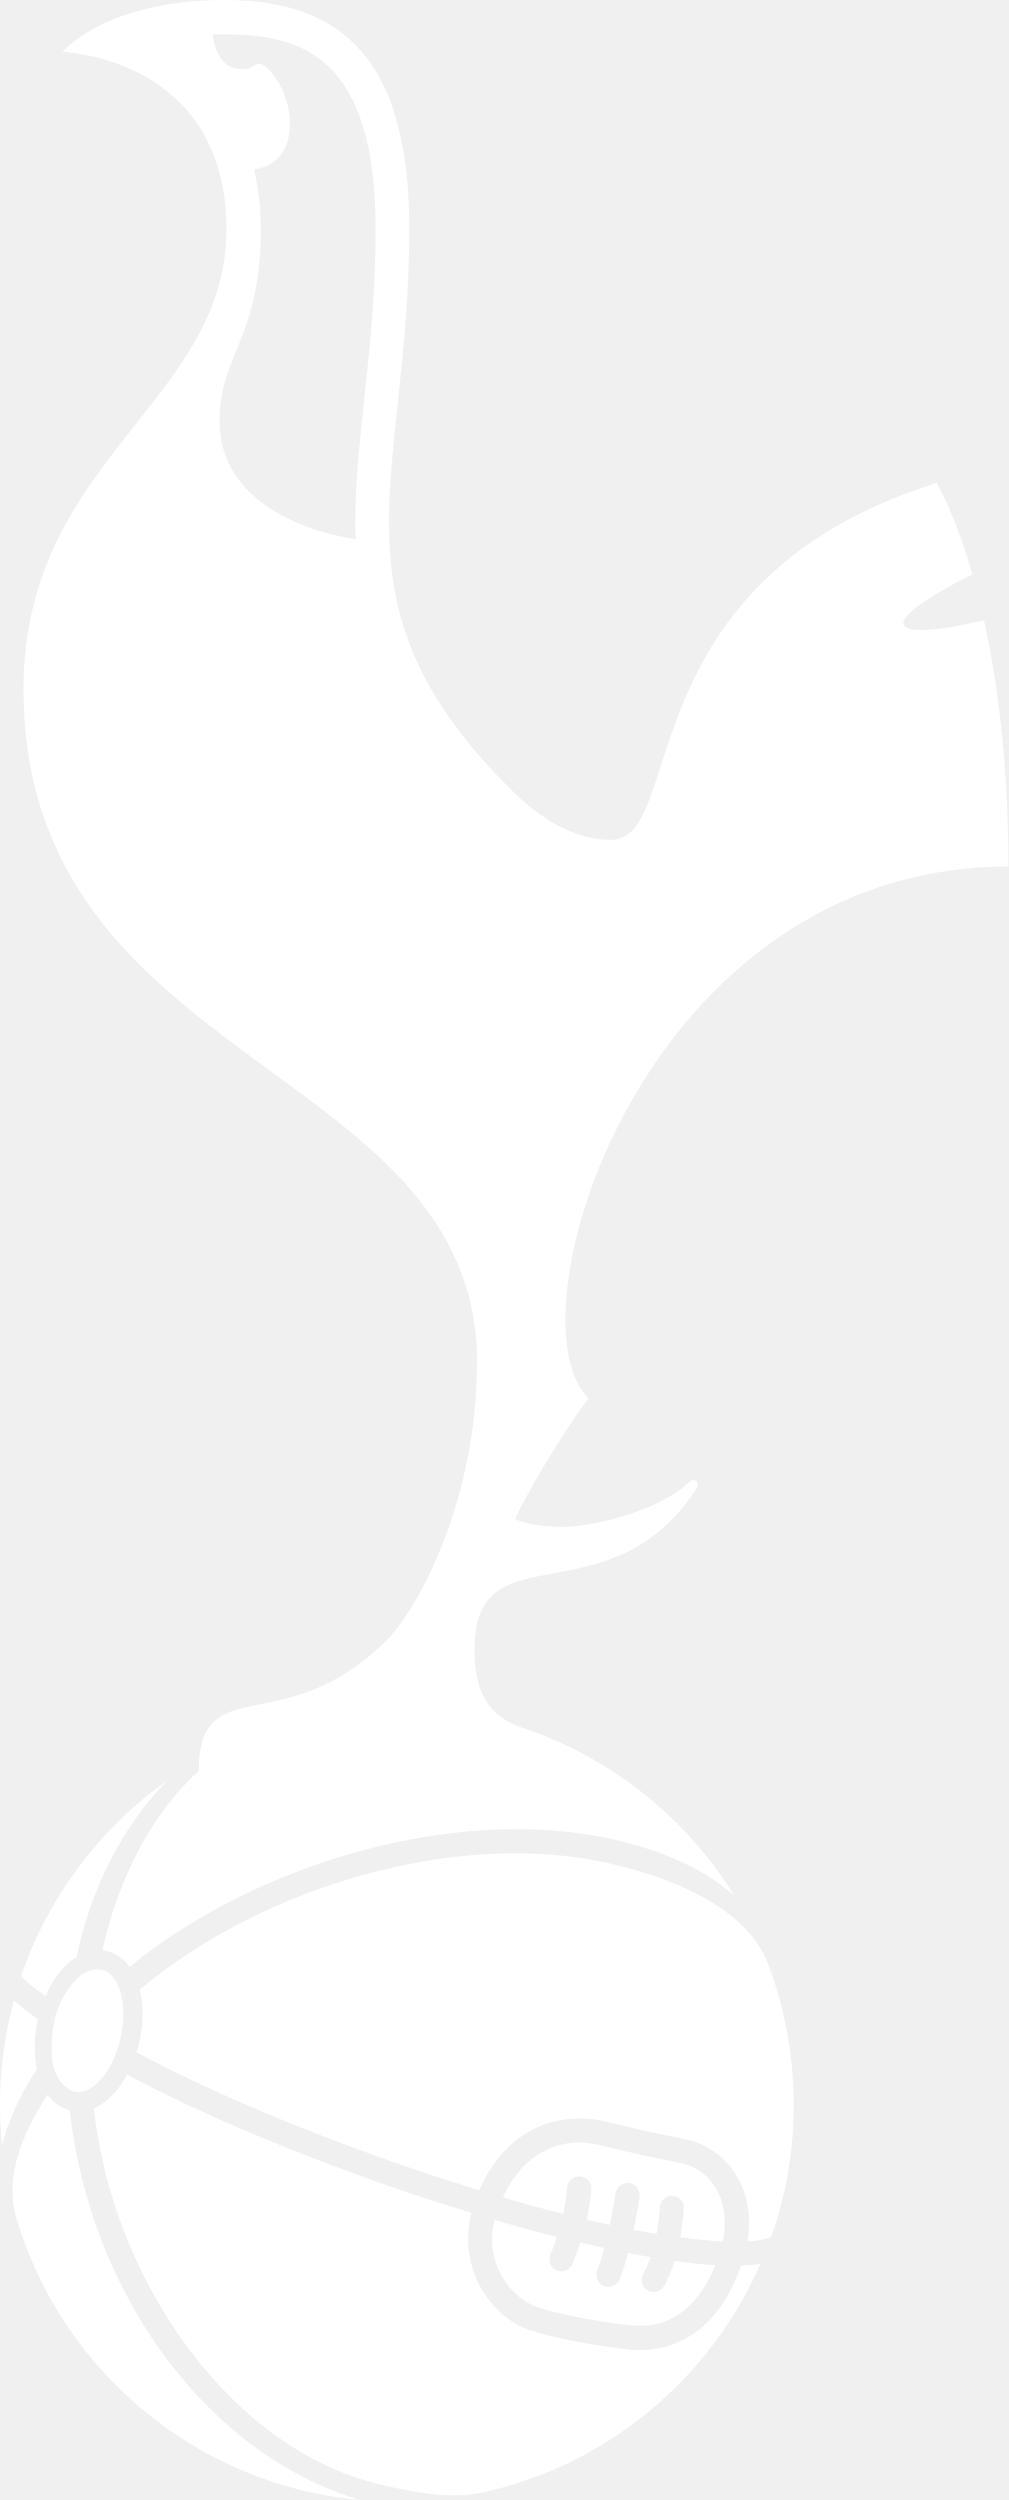
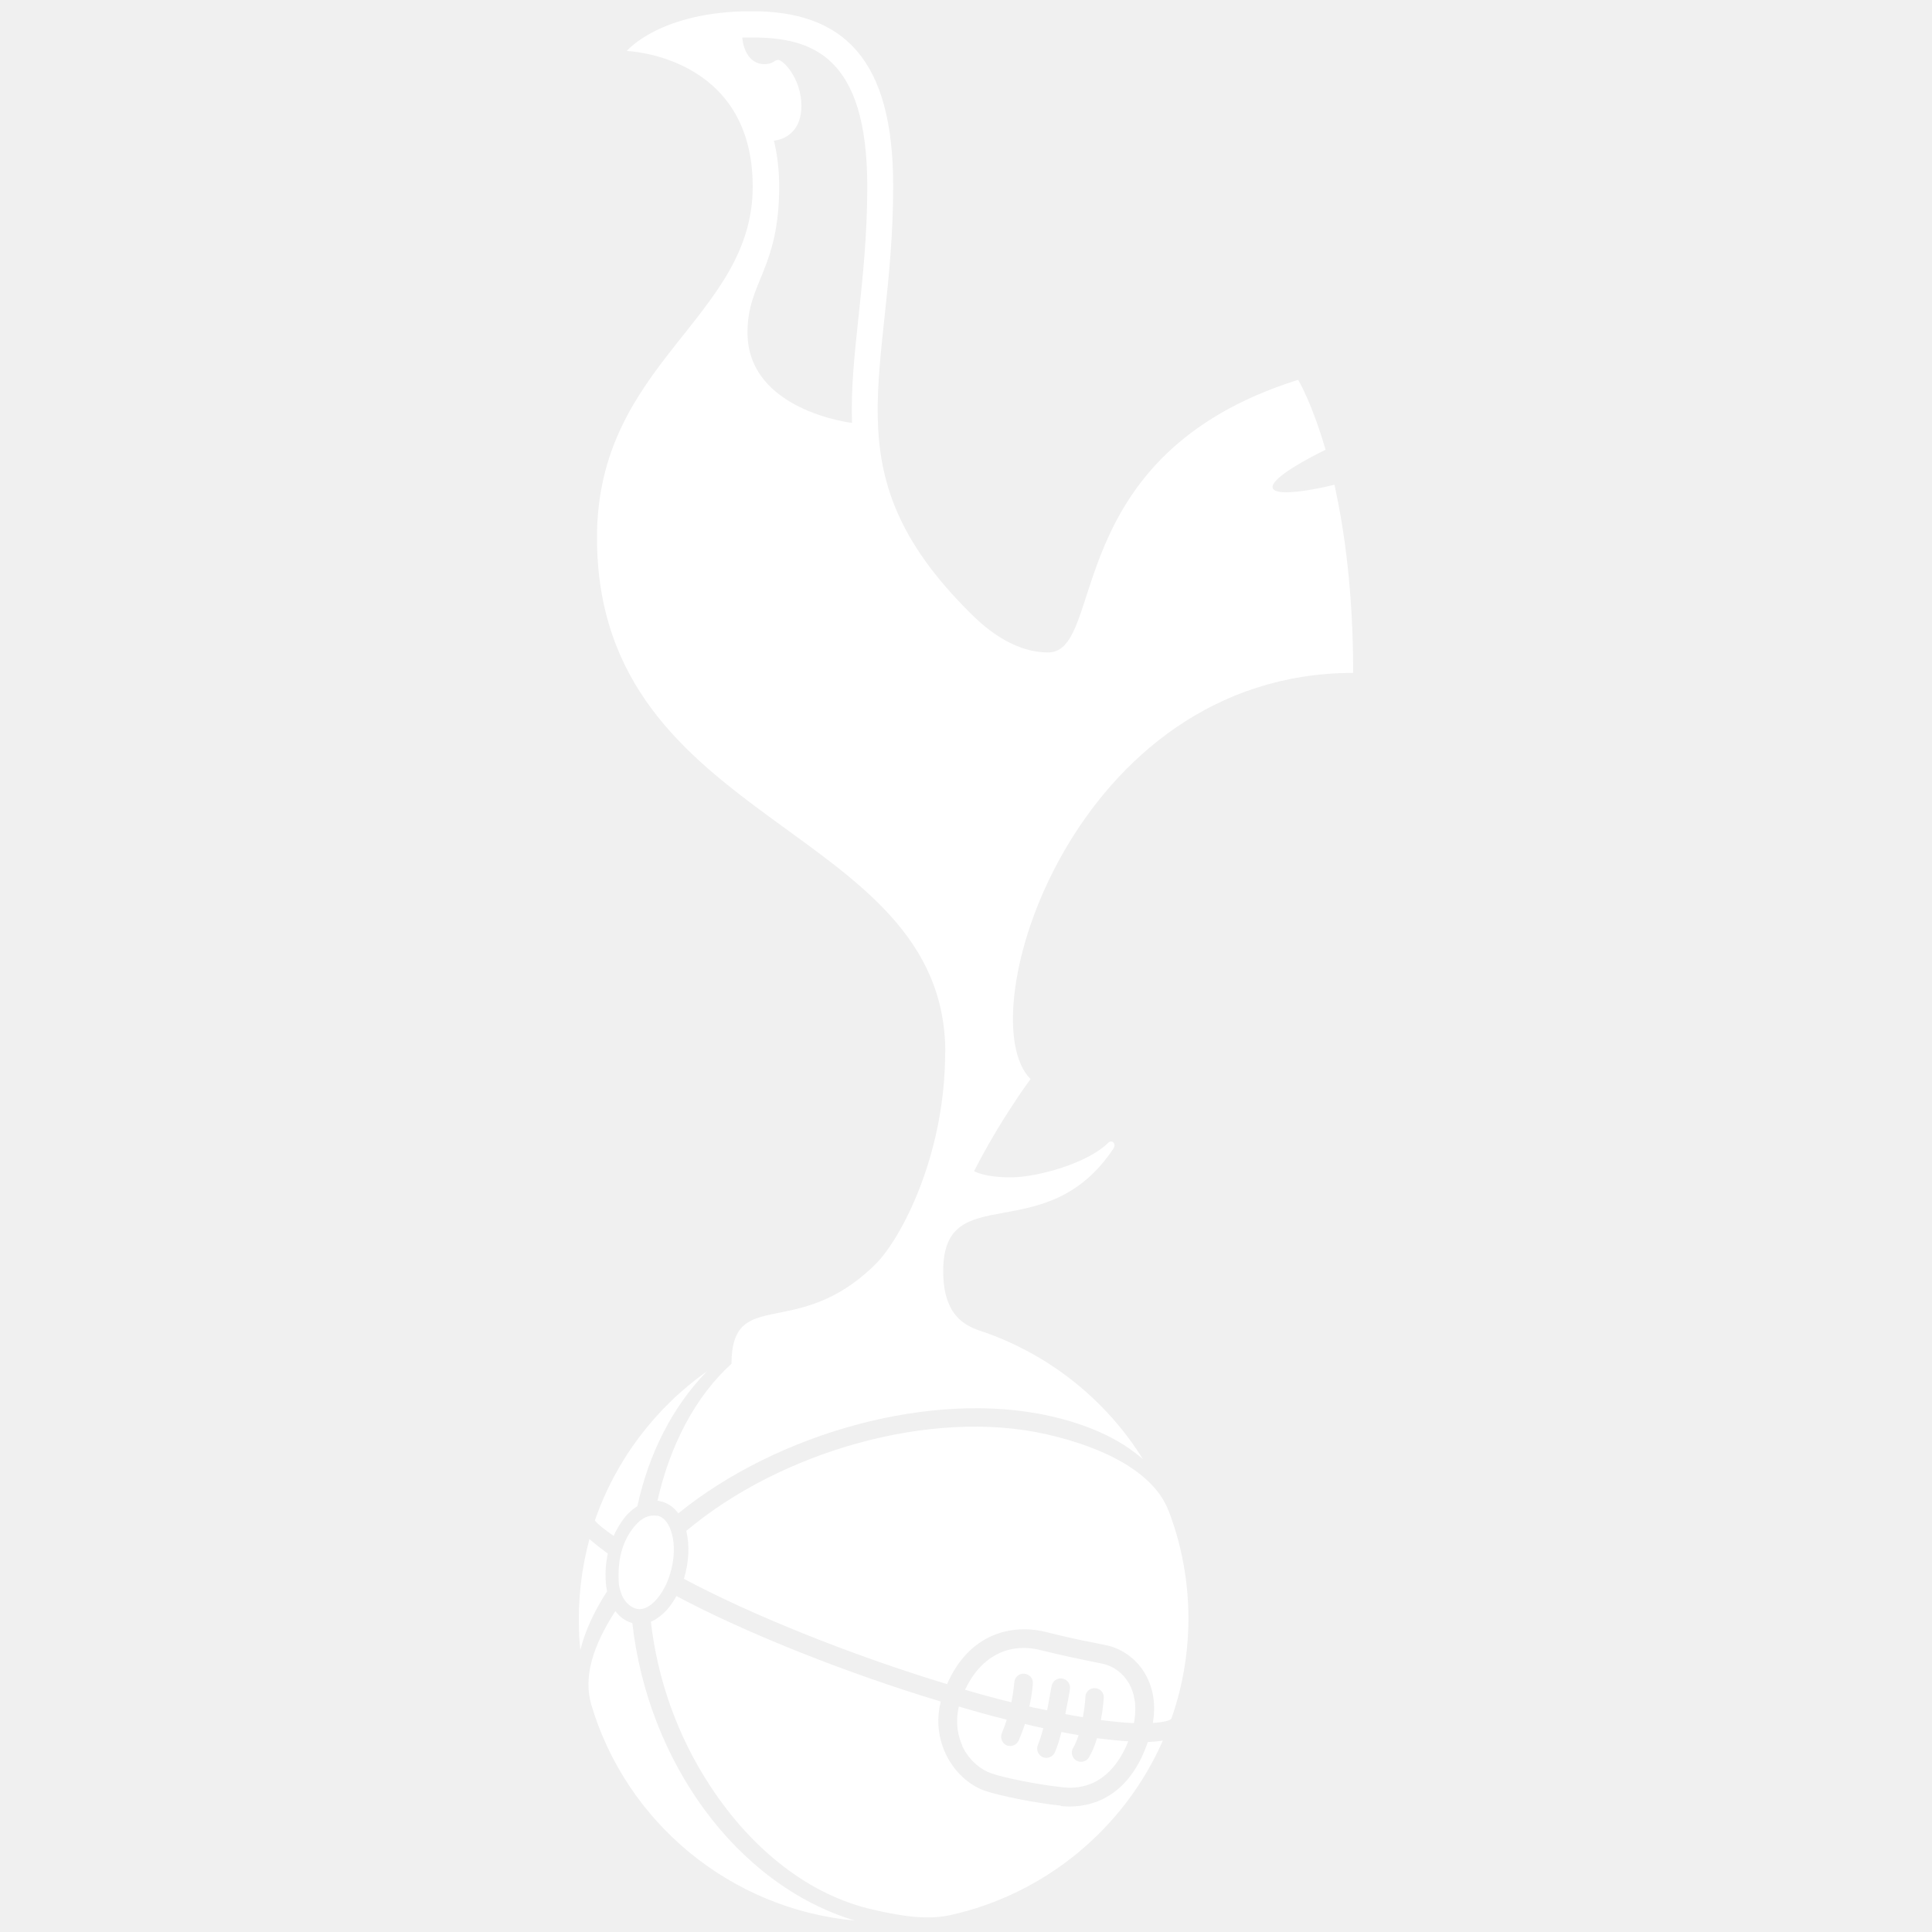
- <svg xmlns="http://www.w3.org/2000/svg" width="121" height="300" fill="none">
-   <g clip-path="url(#a)">
-     <path fill="#fff" d="M57.232 163.61c0 16.135-6.874 29.235-10.841 33.215-12.286 12.295-22.459 3.335-22.549 15.695-5.596 5.055-9.598 12.765-11.561 21.525.12 0 .23.03.37.055 1.159.21 2.143.875 2.897 1.915 15.619-12.73 39.686-19.435 58.057-15.29 5.86 1.335 10.807 3.48 14.544 6.79-5.65-9.135-14.284-16.19-24.491-19.84-2.439-.865-6.72-1.86-6.72-9.71 0-14.68 16.053-3.28 26.61-19.26.525-.785-.23-1.475-.84-.875-3.192 3.195-11.036 5.39-15.213 5.39s-5.706-.96-5.706-.96c3.912-7.83 8.808-14.47 8.808-14.47-9.827-9.835 6.7-63.81 50.408-63.81 0-12.535-1.334-22.3-2.928-29.555-1.039.265-9.278 2.21-9.653.46-.314-1.54 6.056-4.88 8.264-5.95-2.143-7.48-4.297-10.99-4.297-10.99-37.477 11.8-29.947 42.84-39.07 42.84-5.946 0-10.613-4.635-12.261-6.29-22.374-22.39-11.947-37.22-11.947-66.95C49.144 7.505 41.34 0 27 0S7.49 6.225 7.49 6.225s19.685.635 19.685 21.315S2.823 55.155 2.823 82.655c0 45.74 54.44 44.875 54.44 80.96M31.296 27.54c0-2.67-.295-5.04-.81-7.22 0 0 4.297-.23 4.297-5.46 0-4.3-2.873-7.22-3.627-7.22-.61 0-.785.665-2.119.665-3.277 0-3.507-4.18-3.507-4.18h1.509c9.368 0 18.032 2.845 18.032 23.44 0 7.625-.72 14.385-1.364 20.365-.635 5.915-1.215 11.395-1.04 16.765 0 0-16.318-1.915-16.318-14.205 0-7.975 4.952-9.92 4.952-22.945v-.01zM8.364 253.245c-1.04-.265-1.969-.93-2.668-1.88-3.543 5.48-5.036 10.38-3.737 14.765 5.455 18.45 21.703 32.055 41.194 33.875-18.611-5.655-32.371-25.06-34.78-46.755h-.01zM4.562 242.34c-1.16-.84-2.174-1.63-2.898-2.295a48 48 0 0 0-1.629 14.45c.035 1.015.12 2 .21 2.985.72-2.965 2.143-6.035 4.177-9.2-.37-1.86-.315-3.95.12-5.95m.929-2.815a12.6 12.6 0 0 1 1.824-3.02 7.6 7.6 0 0 1 1.878-1.65c1.769-8.27 5.476-15.605 10.877-21.175-8.054 5.74-14.264 13.925-17.507 23.44.435.58 1.594 1.475 2.898 2.405m69.878 42.415c-4.032-.435-9.423-1.51-11.771-2.32-2.633-.895-4.952-3.105-6.26-5.885a12.3 12.3 0 0 1-1.105-4.53c-.055-1.105.055-2.32.37-3.655-14.79-4.495-30.437-10.76-41.3-16.59-.37.7-.809 1.365-1.298 1.945-.81.985-1.74 1.685-2.698 2.09 1.014 9.08 4.177 17.96 9.193 25.705 6.635 10.27 15.703 17.315 25.476 19.525 3.477.785 7.999 1.77 12.056.875 15.039-3.335 27.3-13.75 33.28-27.44-.7.12-1.509.195-2.348.23-3.423 10.04-10.632 10.38-13.62 10.06m16.832-46.36c-2.173-5.74-9.507-9.835-19.16-12.01-17.857-4.035-41.3 2.635-56.198 15.205.58 2.295.404 5.02-.37 7.515 10.752 5.775 26.37 12.04 41.124 16.54 3.478-7.975 10.123-9.485 15.299-8.215 3.707.93 6.085 1.42 7.859 1.77l1.914.405c2.458.58 4.631 2.21 5.91 4.495.93 1.63 1.769 4.18 1.19 7.69 1.823-.12 2.697-.405 2.897-.665 1.944-5.515 2.873-11.485 2.613-17.695a47.4 47.4 0 0 0-3.072-15.03h-.01zm-32.23 36.925c1.124 2.44 3.102 3.86 4.581 4.355 1.914.67 6.95 1.72 11.127 2.175 4.611.525 8.174-2.055 10.232-7.22-1.539-.085-3.192-.265-4.896-.49-.315 1.05-.72 2.09-1.244 2.985a1.45 1.45 0 0 1-1.969.545 1.45 1.45 0 0 1-.544-1.97c.35-.61.634-1.3.874-2.035-.894-.14-1.794-.315-2.698-.49-.315 1.215-.664 2.35-1.014 3.195a1.476 1.476 0 0 1-1.914.755 1.48 1.48 0 0 1-.754-1.915c.294-.7.58-1.63.84-2.635-.46-.085-.93-.21-1.39-.315-.49-.12-.984-.23-1.474-.35a24 24 0 0 1-.964 2.58 1.48 1.48 0 0 1-1.879.785 1.48 1.48 0 0 1-.784-1.88c.315-.72.58-1.455.784-2.145-2.438-.615-4.951-1.3-7.474-2.055-.615 2.67-.09 4.76.544 6.125m26.86-3.545c.58-2.93-.054-4.985-.754-6.235-.894-1.595-2.373-2.7-4.057-3.105l-1.824-.37c-1.683-.35-4.206-.84-7.969-1.795-5.036-1.28-9.388 1.05-11.79 6.235 2.457.72 4.896 1.39 7.244 1.97.37-1.825.46-3.13.46-3.13.054-.81.719-1.42 1.538-1.365.81.055 1.42.72 1.364 1.53 0 .12-.085 1.565-.544 3.655.46.12.929.23 1.389.315.46.12.959.195 1.389.315.404-2.035.664-3.775.7-3.795a1.46 1.46 0 0 1 1.648-1.215c.784.12 1.334.875 1.214 1.65 0 .14-.295 1.88-.72 3.95.965.195 1.88.35 2.753.49.32-1.74.405-3.16.405-3.195.035-.81.72-1.42 1.509-1.365.81.035 1.419.72 1.364 1.51 0 .12-.09 1.595-.44 3.48a71 71 0 0 0 5.072.49m-74.48-32.59c-.635-.12-1.914-.12-3.193 1.28-2.033 2.175-2.963 5.16-2.808 8.795.035.93.175 1.455.44 2.21.46 1.335 1.594 2.2 2.438 2.35.985.175 2.089-.405 3.128-1.63 2.263-2.67 3.248-7.6 2.118-10.73-.46-1.3-1.214-2.12-2.088-2.295" />
-   </g>
+ <svg xmlns="http://www.w3.org/2000/svg" id="Layer_1" version="1.1" viewBox="0 0 100 100">
  <defs>
-     <clipPath id="a">
-       <path fill="#fff" d="M0 0h121v300H0z" />
+     <style>
+       .st0 {
+         fill: none;
+       }
+ 
+       .st1 {
+         fill: #fff;
+       }
+ 
+       .st2 {
+         clip-path: url(#clippath);
+       }
+     </style>
+     <clipPath id="clippath">
+       <rect class="st0" x="29.96" y=".59" width="40.08" height="98.82" />
    </clipPath>
  </defs>
+   <g class="st2">
+     <path class="st1" d="M48.92,54.48c0,5.32-2.28,9.63-3.59,10.94-4.07,4.05-7.44,1.1-7.47,5.17-1.85,1.67-3.18,4.2-3.83,7.09.04,0,.08,0,.12.02.38.07.71.29.96.63,5.17-4.19,13.15-6.4,19.23-5.04,1.94.44,3.58,1.15,4.82,2.24-1.87-3.01-4.73-5.33-8.11-6.54-.81-.28-2.23-.61-2.23-3.2,0-4.84,5.32-1.08,8.81-6.34.17-.26-.08-.49-.28-.29-1.06,1.05-3.66,1.78-5.04,1.78s-1.89-.32-1.89-.32c1.3-2.58,2.92-4.77,2.92-4.77-3.26-3.24,2.22-21.02,16.7-21.02,0-4.13-.44-7.35-.97-9.74-.34.09-3.07.73-3.2.15-.1-.51,2.01-1.61,2.74-1.96-.71-2.46-1.42-3.62-1.42-3.62-12.41,3.89-9.92,14.11-12.94,14.11-1.97,0-3.52-1.53-4.06-2.07-7.41-7.38-3.96-12.26-3.96-22.05.01-6.6-2.57-9.07-7.32-9.07s-6.47,2.06-6.47,2.06c0,0,6.52.21,6.52,7.02s-8.06,9.1-8.06,18.16c0,15.07,18.03,14.78,18.03,26.67M40.33,9.66c0-.88-.1-1.66-.27-2.38,0,0,1.42-.08,1.42-1.8,0-1.42-.95-2.38-1.2-2.38-.2,0-.26.22-.7.22-1.09,0-1.16-1.38-1.16-1.38h.5c3.1,0,5.97.94,5.97,7.72,0,2.51-.24,4.74-.45,6.71-.21,1.95-.4,3.75-.34,5.52,0,0-5.41-.63-5.41-4.68,0-2.63,1.64-3.27,1.64-7.56h0ZM32.73,84.01c-.34-.09-.65-.31-.88-.62-1.17,1.81-1.67,3.42-1.24,4.86,1.81,6.08,7.19,10.56,13.64,11.16-6.16-1.86-10.72-8.26-11.52-15.4h0ZM31.47,80.42c-.38-.28-.72-.54-.96-.76-.42,1.55-.6,3.16-.54,4.76,0,.33.04.66.07.98.24-.98.71-1.99,1.38-3.03-.12-.61-.1-1.3.04-1.96M31.77,79.49c.15-.36.36-.69.6-.99.18-.21.39-.4.62-.54.59-2.72,1.81-5.14,3.6-6.98-2.67,1.89-4.72,4.59-5.8,7.72.14.19.53.49.96.79M54.91,93.46c-1.34-.14-3.12-.5-3.9-.76-.87-.29-1.64-1.02-2.07-1.94-.22-.47-.34-.98-.37-1.49-.02-.36.02-.76.12-1.2-4.9-1.48-10.08-3.54-13.68-5.46-.12.23-.27.45-.43.64-.27.32-.58.56-.89.69.34,2.99,1.38,5.92,3.05,8.47,2.2,3.38,5.2,5.7,8.44,6.43,1.15.26,2.65.58,3.99.29,4.98-1.1,9.04-4.53,11.02-9.04-.23.04-.5.06-.78.08-1.13,3.31-3.52,3.42-4.51,3.31M60.48,78.19c-.72-1.89-3.15-3.24-6.35-3.96-5.91-1.33-13.68.87-18.61,5.01.19.76.13,1.65-.12,2.48,3.56,1.9,8.73,3.97,13.62,5.45,1.15-2.63,3.35-3.12,5.07-2.71,1.23.31,2.02.47,2.6.58l.63.13c.81.19,1.53.73,1.96,1.48.31.54.59,1.38.39,2.53.6-.04.89-.13.96-.22.64-1.82.95-3.78.87-5.83-.07-1.69-.41-3.37-1.02-4.95h0ZM49.8,90.36c.37.8,1.03,1.27,1.52,1.43.63.22,2.3.57,3.69.72,1.53.17,2.71-.68,3.39-2.38-.51-.03-1.06-.09-1.62-.16-.1.35-.24.69-.41.98-.13.23-.42.31-.65.18s-.31-.42-.18-.65c.12-.2.21-.43.29-.67-.3-.05-.59-.1-.89-.16-.1.4-.22.77-.34,1.05-.11.24-.39.35-.63.25-.24-.11-.35-.39-.25-.63.1-.23.19-.54.28-.87-.15-.03-.31-.07-.46-.1-.16-.04-.33-.08-.49-.12-.09.29-.2.57-.32.85-.11.24-.38.35-.62.26-.24-.1-.35-.38-.26-.62.1-.24.19-.48.26-.71-.81-.2-1.64-.43-2.48-.68-.2.88-.03,1.57.18,2.02M58.69,89.19c.19-.97-.02-1.64-.25-2.05-.3-.53-.79-.89-1.34-1.02l-.6-.12c-.56-.12-1.39-.28-2.64-.59-1.67-.42-3.11.35-3.91,2.05.81.24,1.62.46,2.4.65.12-.6.15-1.03.15-1.03.02-.27.24-.47.51-.45.27.02.47.24.45.5,0,.04-.03.52-.18,1.2.15.04.31.08.46.1.15.04.32.06.46.1.13-.67.22-1.24.23-1.25.04-.26.28-.44.55-.4.26.04.44.29.4.54,0,.05-.1.62-.24,1.3.32.06.62.12.91.16.11-.57.13-1.04.13-1.05.01-.27.24-.47.5-.45.27.01.47.24.45.5,0,.04-.03.53-.15,1.15.56.07,1.12.13,1.68.16M34.01,78.46c-.21-.04-.63-.04-1.06.42-.67.72-.98,1.7-.93,2.9,0,.31.06.48.15.73.15.44.53.72.81.77.33.06.69-.13,1.04-.54.75-.88,1.08-2.5.7-3.53-.15-.43-.4-.7-.69-.76" />
+   </g>
</svg>
